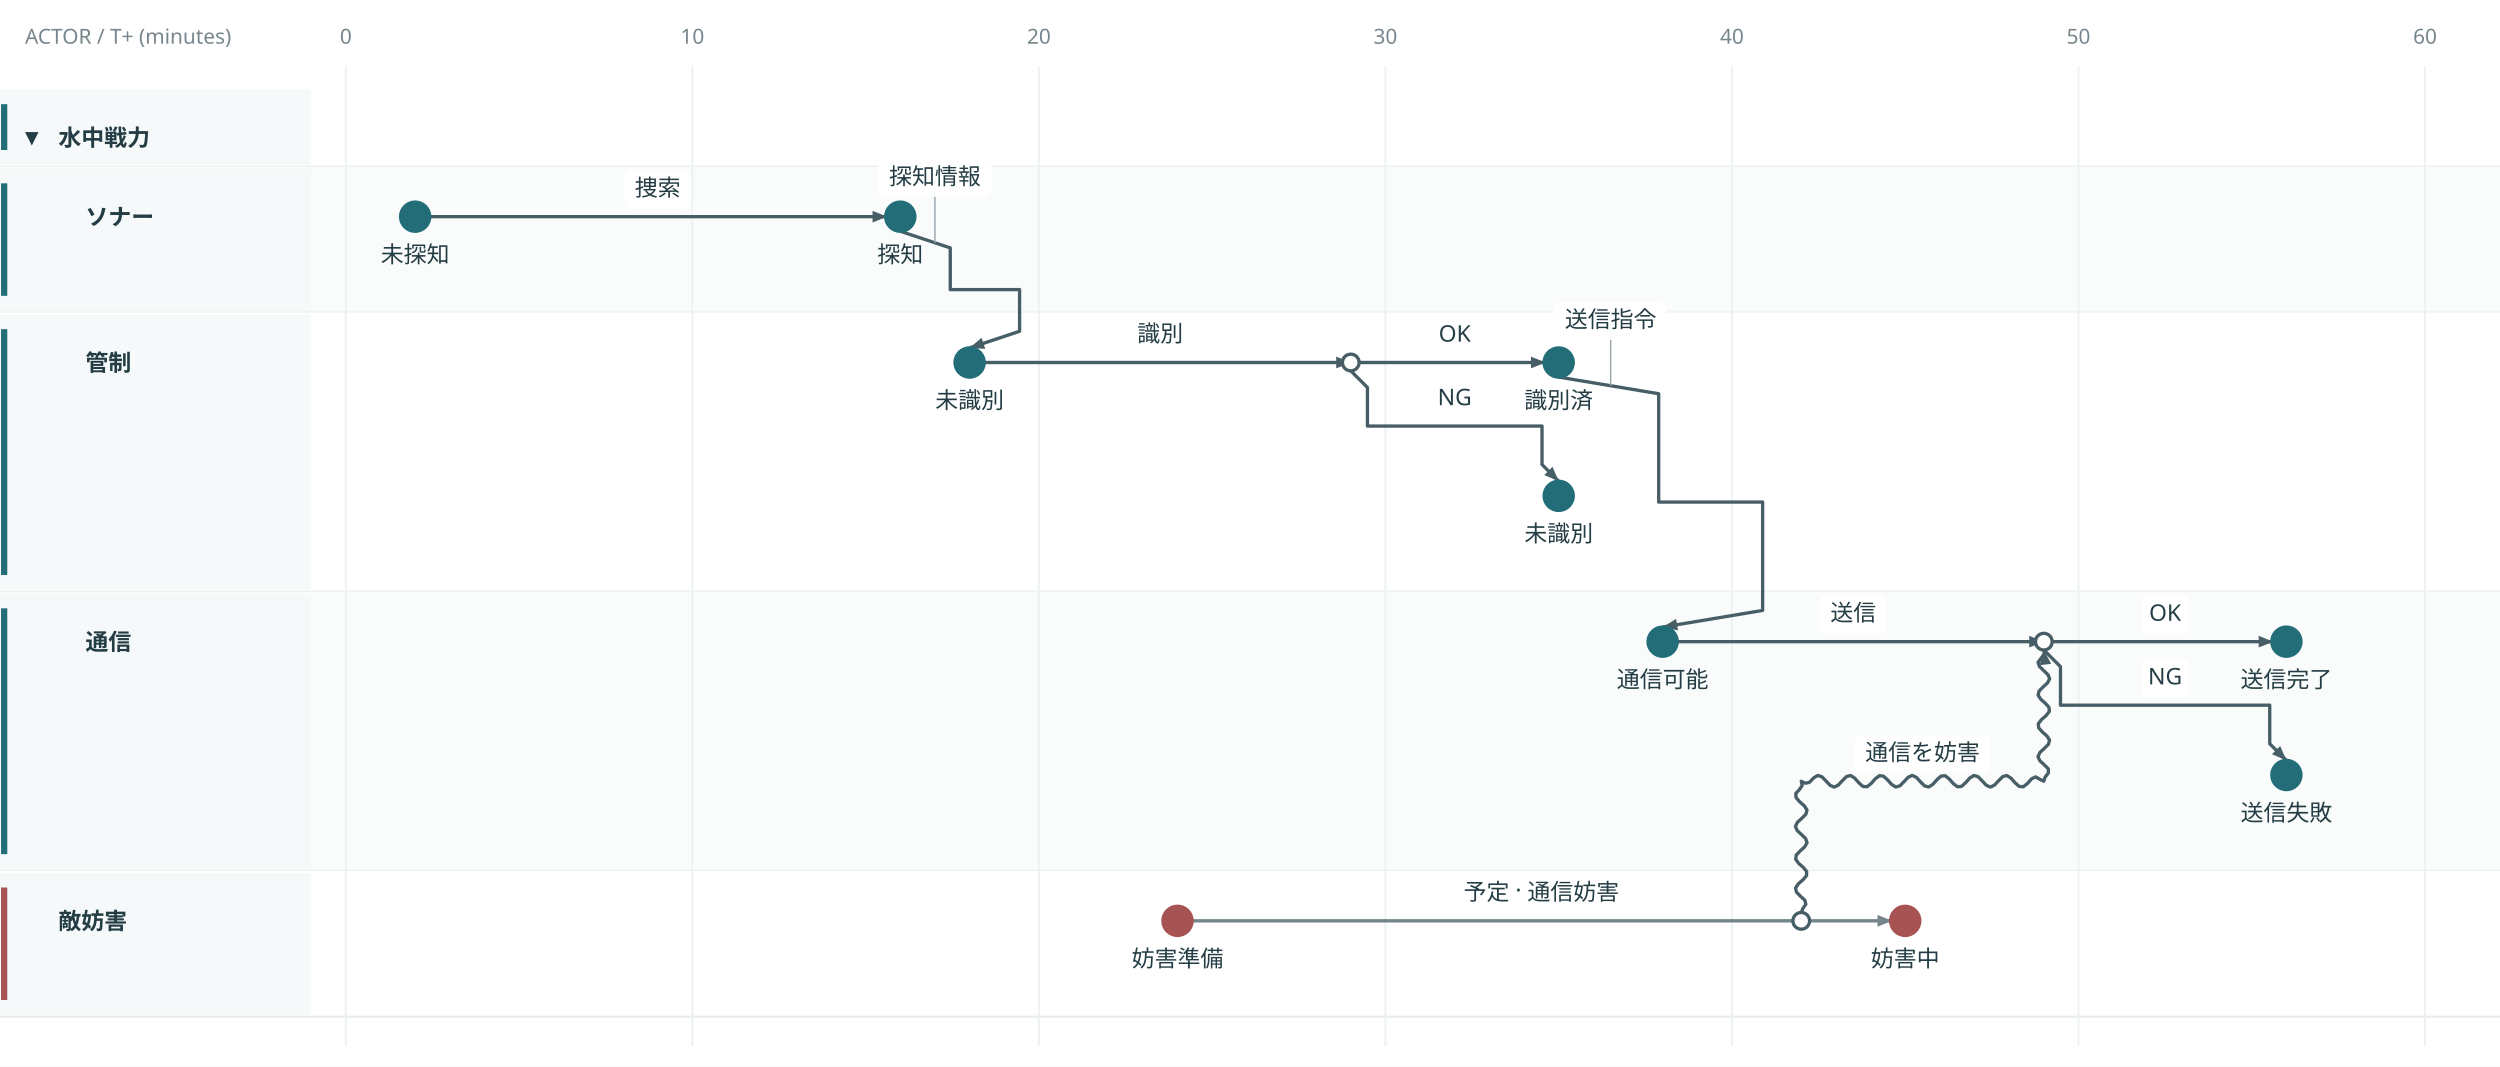
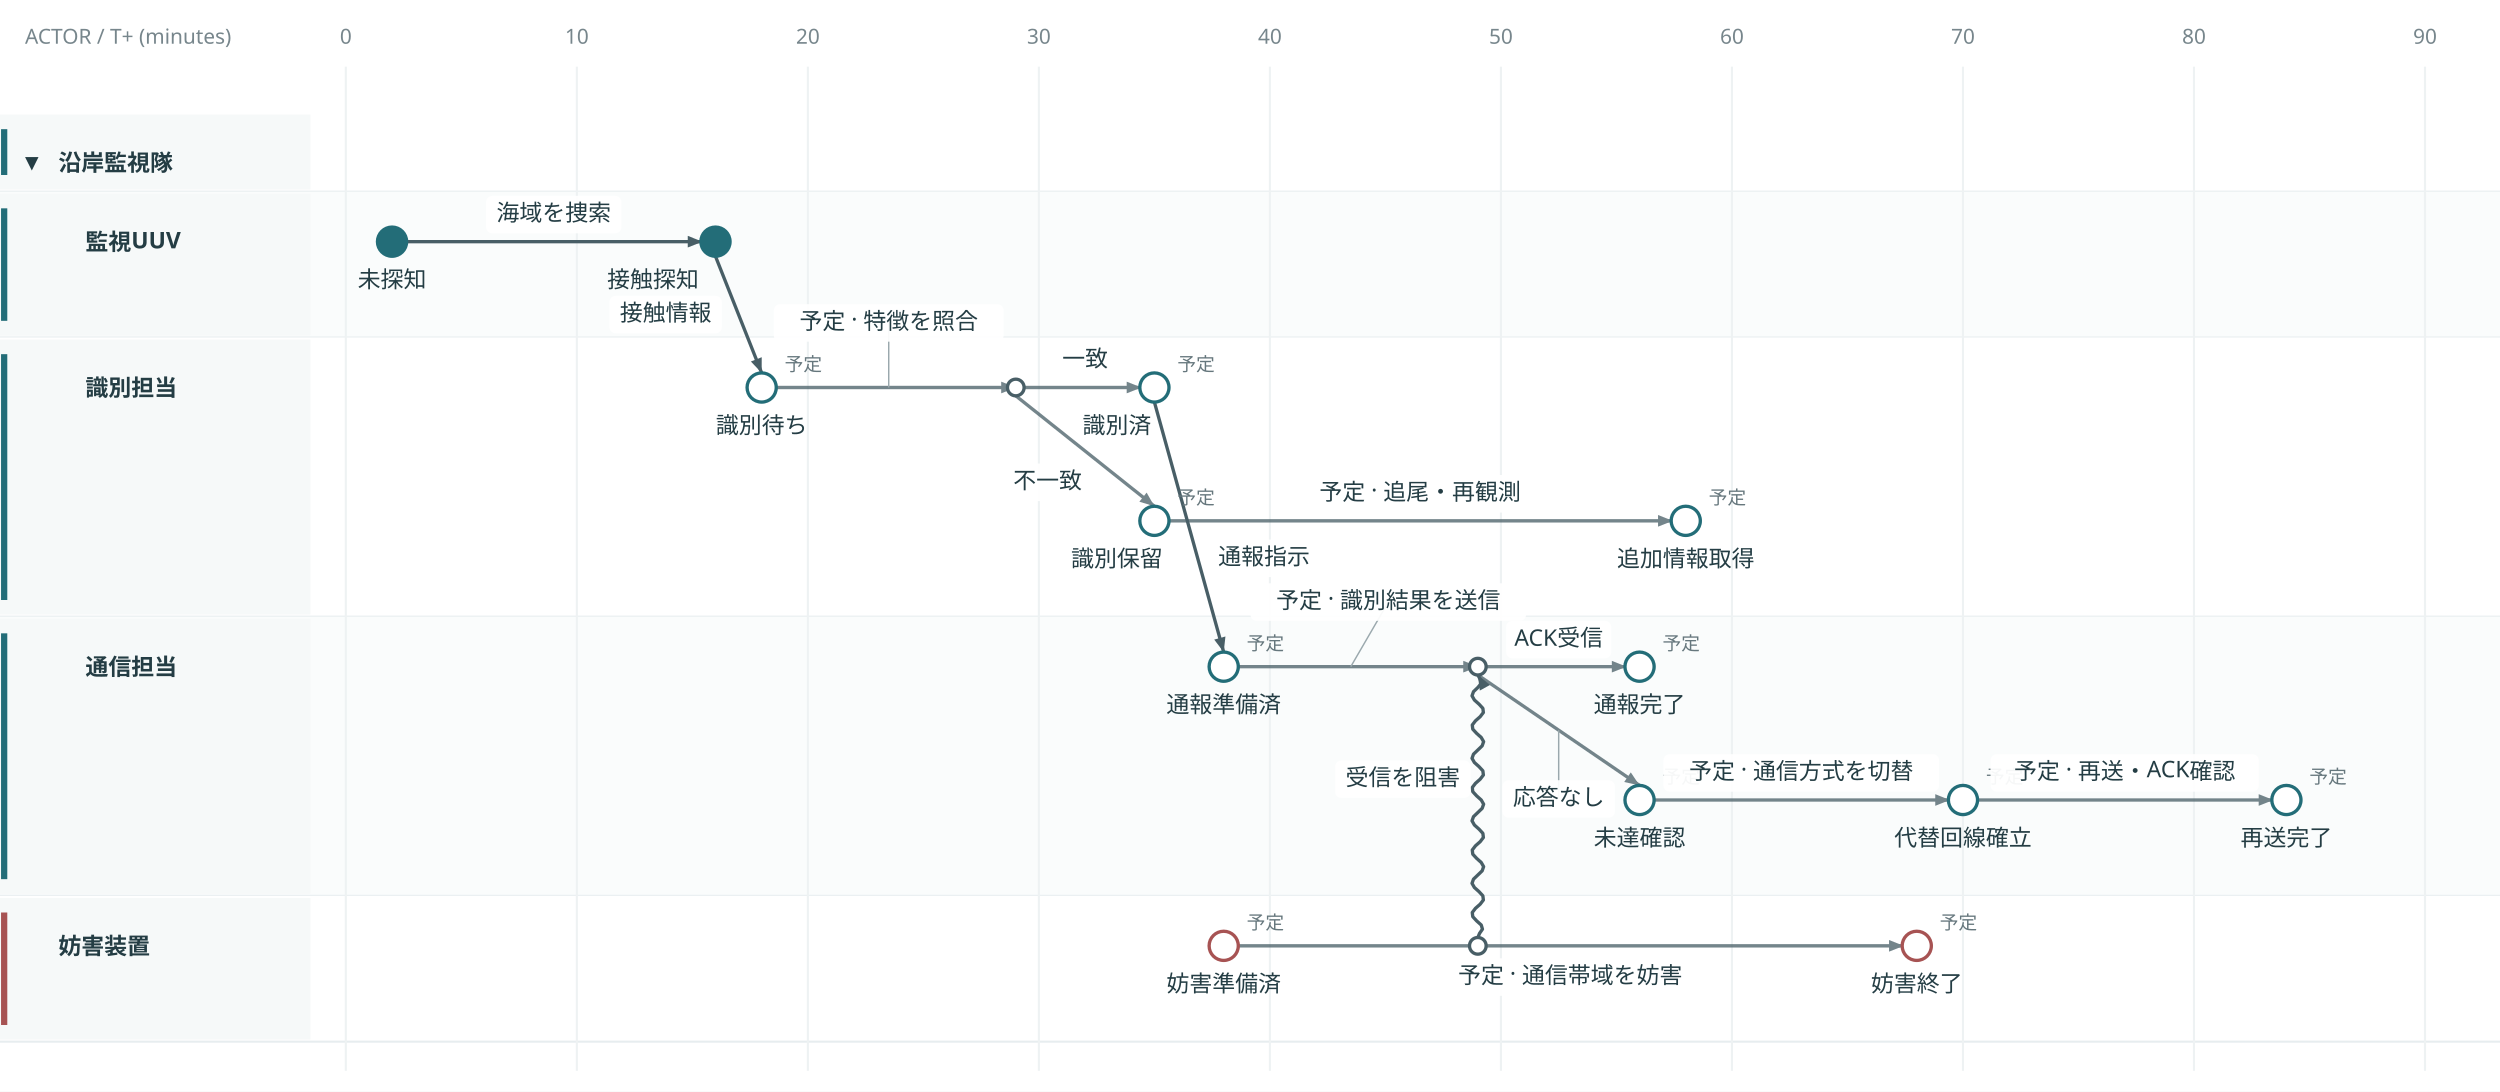
- <svg xmlns="http://www.w3.org/2000/svg" width="1200" height="512" viewBox="0 0 1200 512" role="img" aria-label="捜索・識別・通信 — Taskと因果" font-family="Segoe UI, Noto Sans JP, sans-serif" font-size="11" fill="#243d44" data-view="mission">
+ <svg xmlns="http://www.w3.org/2000/svg" width="1200" height="524" viewBox="0 0 1200 524" role="img" aria-label="沿岸監視 — 不明接触の識別と妨害下での通報" font-family="Segoe UI, Noto Sans JP, sans-serif" font-size="11" fill="#243d44" data-view="mission">
  <defs>
    <marker id="arrow" viewBox="0 0 10 10" refX="10" refY="5" markerWidth="7" markerHeight="7" orient="auto-start-reverse" markerUnits="userSpaceOnUse">
      <path d="M0,1 L10,5 L0,9 Z" fill="context-stroke" />
    </marker>
    <marker id="state-arrow" viewBox="0 0 10 10" refX="19" refY="5" markerWidth="7" markerHeight="7" orient="auto-start-reverse" markerUnits="userSpaceOnUse">
      <path d="M0,1 L10,5 L0,9 Z" fill="context-stroke" />
    </marker>
    <clipPath id="time-clip">
-       <rect x="152" y="32" width="1048" height="512" />
+       <rect x="152" y="32" width="1048" height="524" />
    </clipPath>
  </defs>
  <rect width="100%" height="100%" fill="white" />
-   <rect x="0" y="42" width="1200" height="38" fill="#ffffff" />
-   <path d="M0,80 H1200" stroke="#e7edef" />
-   <rect x="0" y="80" width="1200" height="70" fill="#fafcfc" />
-   <path d="M0,150 H1200" stroke="#e7edef" />
-   <rect x="0" y="150" width="1200" height="134" fill="#ffffff" />
-   <path d="M0,284 H1200" stroke="#e7edef" />
-   <rect x="0" y="284" width="1200" height="134" fill="#fafcfc" />
-   <path d="M0,418 H1200" stroke="#e7edef" />
-   <rect x="0" y="418" width="1200" height="70" fill="#ffffff" />
-   <path d="M0,488 H1200" stroke="#e7edef" />
-   <path d="M166,32 V502" stroke="#eef2f3" />
+   <rect x="0" y="54" width="1200" height="38" fill="#ffffff" />
+   <path d="M0,92 H1200" stroke="#e7edef" />
+   <rect x="0" y="92" width="1200" height="70" fill="#fafcfc" />
+   <path d="M0,162 H1200" stroke="#e7edef" />
+   <rect x="0" y="162" width="1200" height="134" fill="#ffffff" />
+   <path d="M0,296 H1200" stroke="#e7edef" />
+   <rect x="0" y="296" width="1200" height="134" fill="#fafcfc" />
+   <path d="M0,430 H1200" stroke="#e7edef" />
+   <rect x="0" y="430" width="1200" height="70" fill="#ffffff" />
+   <path d="M0,500 H1200" stroke="#e7edef" />
+   <path d="M166,32 V514" stroke="#eef2f3" />
  <text x="166" y="21" text-anchor="middle" font-size="10" fill="#77868c">0</text>
-   <path d="M332.333,32 V502" stroke="#eef2f3" />
-   <text x="332.333" y="21" text-anchor="middle" font-size="10" fill="#77868c">10</text>
-   <path d="M498.667,32 V502" stroke="#eef2f3" />
-   <text x="498.667" y="21" text-anchor="middle" font-size="10" fill="#77868c">20</text>
-   <path d="M665,32 V502" stroke="#eef2f3" />
-   <text x="665" y="21" text-anchor="middle" font-size="10" fill="#77868c">30</text>
-   <path d="M831.333,32 V502" stroke="#eef2f3" />
-   <text x="831.333" y="21" text-anchor="middle" font-size="10" fill="#77868c">40</text>
-   <path d="M997.667,32 V502" stroke="#eef2f3" />
-   <text x="997.667" y="21" text-anchor="middle" font-size="10" fill="#77868c">50</text>
-   <path d="M1164,32 V502" stroke="#eef2f3" />
-   <text x="1164" y="21" text-anchor="middle" font-size="10" fill="#77868c">60</text>
+   <path d="M276.889,32 V514" stroke="#eef2f3" />
+   <text x="276.889" y="21" text-anchor="middle" font-size="10" fill="#77868c">10</text>
+   <path d="M387.778,32 V514" stroke="#eef2f3" />
+   <text x="387.778" y="21" text-anchor="middle" font-size="10" fill="#77868c">20</text>
+   <path d="M498.667,32 V514" stroke="#eef2f3" />
+   <text x="498.667" y="21" text-anchor="middle" font-size="10" fill="#77868c">30</text>
+   <path d="M609.556,32 V514" stroke="#eef2f3" />
+   <text x="609.556" y="21" text-anchor="middle" font-size="10" fill="#77868c">40</text>
+   <path d="M720.444,32 V514" stroke="#eef2f3" />
+   <text x="720.444" y="21" text-anchor="middle" font-size="10" fill="#77868c">50</text>
+   <path d="M831.333,32 V514" stroke="#eef2f3" />
+   <text x="831.333" y="21" text-anchor="middle" font-size="10" fill="#77868c">60</text>
+   <path d="M942.222,32 V514" stroke="#eef2f3" />
+   <text x="942.222" y="21" text-anchor="middle" font-size="10" fill="#77868c">70</text>
+   <path d="M1053.111,32 V514" stroke="#eef2f3" />
+   <text x="1053.111" y="21" text-anchor="middle" font-size="10" fill="#77868c">80</text>
+   <path d="M1164,32 V514" stroke="#eef2f3" />
+   <text x="1164" y="21" text-anchor="middle" font-size="10" fill="#77868c">90</text>
  <text x="12" y="21" font-size="10" fill="#77868c">ACTOR / T+ (minutes)</text>
  <g clip-path="url(#time-clip)">
    <g class="edge task">
-       <path class="line" data-polarity="positive" d="M199.27,104.00 L432.13,104.00" fill="none" stroke="#485e66" stroke-width="1.6" opacity="1" stroke-linejoin="round" marker-end="url(#state-arrow)" />
-     </g>
-     <g class="edge task">
-       <path class="line" data-polarity="positive" d="M465.40,174.00 L648.37,174.00" fill="none" stroke="#485e66" stroke-width="1.6" opacity="1" stroke-linejoin="round" marker-end="url(#arrow)" />
-     </g>
-     <g class="edge task">
-       <path class="line" data-polarity="positive" d="M565.20,442.00 L914.50,442.00" fill="none" stroke="#485e66" stroke-width="1.6" opacity="0.76" stroke-linejoin="round" marker-end="url(#state-arrow)" />
-     </g>
-     <g class="edge task">
-       <path class="line" data-polarity="positive" d="M798.07,308.00 L981.03,308.00" fill="none" stroke="#485e66" stroke-width="1.6" opacity="1" stroke-linejoin="round" marker-end="url(#arrow)" />
-     </g>
-     <g class="edge outcome">
-       <path class="line" data-polarity="positive" d="M648.37,174.00 L748.17,174.00" fill="none" stroke="#485e66" stroke-width="1.6" opacity="1" stroke-linejoin="round" marker-end="url(#state-arrow)" />
-     </g>
-     <g class="edge outcome">
-       <path class="line" data-polarity="positive" d="M648.37,178.00 L656.37,186.00 L656.37,204.50 L740.17,204.50 L740.17,223.00 L748.17,231.00" fill="none" stroke="#485e66" stroke-width="1.6" opacity="1" stroke-linejoin="round" marker-end="url(#arrow)" />
-     </g>
-     <g class="edge outcome">
-       <path class="line" data-polarity="positive" d="M981.03,308.00 L1097.47,308.00" fill="none" stroke="#485e66" stroke-width="1.6" opacity="1" stroke-linejoin="round" marker-end="url(#state-arrow)" />
-     </g>
-     <g class="edge outcome">
-       <path class="line" data-polarity="positive" d="M981.03,312.00 L989.03,320.00 L989.03,338.50 L1089.47,338.50 L1089.47,357.00 L1097.47,365.00" fill="none" stroke="#485e66" stroke-width="1.6" opacity="1" stroke-linejoin="round" marker-end="url(#arrow)" />
+       <path class="line" data-polarity="positive" d="M188.18,116.00 L343.42,116.00" fill="none" stroke="#485e66" stroke-width="1.6" opacity="1" stroke-linejoin="round" marker-end="url(#state-arrow)" />
+     </g>
+     <g class="edge task">
+       <path class="line" data-polarity="positive" d="M365.60,186.00 L487.58,186.00" fill="none" stroke="#485e66" stroke-width="1.6" opacity="0.76" stroke-linejoin="round" marker-end="url(#arrow)" />
+     </g>
+     <g class="edge task">
+       <path class="line" data-polarity="positive" d="M554.11,250.00 L809.16,250.00" fill="none" stroke="#485e66" stroke-width="1.6" opacity="0.76" stroke-linejoin="round" marker-end="url(#state-arrow)" />
+     </g>
+     <g class="edge task">
+       <path class="line" data-polarity="positive" d="M587.38,320.00 L709.36,320.00" fill="none" stroke="#485e66" stroke-width="1.6" opacity="0.76" stroke-linejoin="round" marker-end="url(#arrow)" />
+     </g>
+     <g class="edge task">
+       <path class="line" data-polarity="positive" d="M786.98,384.00 L942.22,384.00" fill="none" stroke="#485e66" stroke-width="1.6" opacity="0.76" stroke-linejoin="round" marker-end="url(#state-arrow)" />
+     </g>
+     <g class="edge task">
+       <path class="line" data-polarity="positive" d="M942.22,384.00 L1097.47,384.00" fill="none" stroke="#485e66" stroke-width="1.6" opacity="0.76" stroke-linejoin="round" marker-end="url(#state-arrow)" />
+     </g>
+     <g class="edge task">
+       <path class="line" data-polarity="positive" d="M587.38,454.00 L920.04,454.00" fill="none" stroke="#485e66" stroke-width="1.6" opacity="0.76" stroke-linejoin="round" marker-end="url(#state-arrow)" />
+     </g>
+     <g class="edge outcome">
+       <path class="line" data-polarity="positive" d="M487.58,186.00 L554.11,186.00" fill="none" stroke="#485e66" stroke-width="1.6" opacity="0.76" stroke-linejoin="round" marker-end="url(#state-arrow)" />
+     </g>
+     <g class="edge outcome">
+       <path class="line" data-polarity="positive" d="M487.58,190.00 L554.11,243.00" fill="none" stroke="#485e66" stroke-width="1.6" opacity="0.76" stroke-linejoin="round" marker-end="url(#arrow)" />
+     </g>
+     <g class="edge outcome">
+       <path class="line" data-polarity="positive" d="M709.36,320.00 L786.98,320.00" fill="none" stroke="#485e66" stroke-width="1.6" opacity="0.76" stroke-linejoin="round" marker-end="url(#state-arrow)" />
+     </g>
+     <g class="edge outcome">
+       <path class="line" data-polarity="positive" d="M709.36,324.00 L786.98,377.00" fill="none" stroke="#485e66" stroke-width="1.6" opacity="0.76" stroke-linejoin="round" marker-end="url(#arrow)" />
    </g>
    <g class="edge causal">
-       <path class="line" data-polarity="positive" d="M432.13,111.00 L456.13,119.00 L456.13,139.00 L489.40,139.00 L489.40,159.00 L465.40,167.00" fill="none" stroke="#485e66" stroke-width="1.6" opacity="1" stroke-linejoin="round" marker-end="url(#arrow)" />
+       <path class="line" data-polarity="positive" d="M343.42,123.00 L365.60,179.00" fill="none" stroke="#485e66" stroke-width="1.6" opacity="1" stroke-linejoin="round" marker-end="url(#arrow)" />
    </g>
    <g class="edge causal">
-       <path class="line" data-polarity="positive" d="M748.17,181.00 L796.17,189.00 L796.17,241.00 L846.07,241.00 L846.07,293.00 L798.07,301.00" fill="none" stroke="#485e66" stroke-width="1.6" opacity="1" stroke-linejoin="round" marker-end="url(#arrow)" />
+       <path class="line" data-polarity="positive" d="M554.11,193.00 L587.38,313.00" fill="none" stroke="#485e66" stroke-width="1.6" opacity="1" stroke-linejoin="round" marker-end="url(#arrow)" />
    </g>
    <g class="edge causal">
-       <path class="line" data-polarity="negative" d="M864.60,438.00 L864.60,438.00 L865.41,436.03 L866.80,434.06 L866.33,432.09 L864.16,430.13 L862.27,428.16 L861.88,426.19 L863.23,424.22 L865.47,422.25 L867.14,420.28 L867.19,418.31 L865.57,416.34 L863.33,414.38 L861.91,412.41 L862.21,410.44 L864.05,408.47 L866.25,406.50 L867.38,404.53 L866.73,402.56 L864.71,400.59 L862.62,398.63 L861.80,396.66 L862.78,394.69 L864.93,392.72 L866.87,390.75 L867.35,388.78 L866.06,386.81 L863.84,384.84 L862.11,382.88 L861.97,380.91 L863.76,378.94 L865.06,376.97 L864.60,375.00 L864.60,375.00 L864.60,375.00 L864.60,375.00 L866.57,375.96 L868.55,375.51 L870.52,373.43 L872.49,372.23 L874.47,372.82 L876.44,374.81 L878.41,376.93 L880.39,377.80 L882.36,376.86 L884.33,374.73 L886.31,372.76 L888.28,372.25 L890.25,373.50 L892.23,375.73 L894.20,377.48 L896.18,377.63 L898.15,376.09 L900.12,373.84 L902.10,372.34 L904.07,372.56 L906.04,374.35 L908.02,376.56 L909.99,377.77 L911.96,377.19 L913.94,375.19 L915.91,373.08 L917.88,372.20 L919.86,373.13 L921.83,375.27 L923.80,377.23 L925.78,377.76 L927.75,376.50 L929.72,374.28 L931.70,372.52 L933.67,372.36 L935.64,373.91 L937.62,376.16 L939.59,377.66 L941.56,377.45 L943.54,375.65 L945.51,373.44 L947.48,372.23 L949.46,372.81 L951.43,374.80 L953.41,376.92 L955.38,377.80 L957.35,376.87 L959.33,374.74 L961.30,372.77 L963.27,372.24 L965.25,373.50 L967.22,375.72 L969.19,377.48 L971.17,377.64 L973.14,376.10 L975.11,373.85 L977.09,372.90 L979.06,374.03 L981.03,375.00 L981.03,375.00 L981.03,375.00 L981.03,375.00 L981.64,373.03 L983.21,371.06 L983.24,369.09 L981.26,367.13 L979.14,365.16 L978.23,363.19 L979.13,361.22 L981.25,359.25 L983.23,357.28 L983.80,355.31 L982.59,353.34 L980.38,351.38 L978.59,349.41 L978.37,347.44 L979.86,345.47 L982.10,343.50 L983.66,341.53 L983.53,339.56 L981.80,337.59 L979.57,335.63 L978.29,333.66 L978.77,331.69 L980.70,329.72 L982.85,327.75 L983.83,325.78 L983.02,323.81 L980.93,321.84 L978.91,319.88 L978.25,317.91 L979.73,315.94 L981.25,313.97 L981.03,312.00 L981.03,312.00" fill="none" stroke="#485e66" stroke-width="1.6" opacity="1" stroke-linejoin="round" marker-end="url(#arrow)" />
+       <path class="line" data-polarity="negative" d="M709.36,450.00 L709.36,450.00 L710.19,448.00 L711.58,446.00 L711.00,444.00 L708.77,442.00 L706.93,440.00 L706.69,438.00 L708.22,436.00 L710.49,434.00 L712.02,432.00 L711.78,430.00 L709.94,428.00 L707.71,426.00 L706.57,424.00 L707.27,422.00 L709.36,420.00 L711.44,418.00 L712.14,416.00 L711.00,414.00 L708.77,412.00 L706.93,410.00 L706.69,408.00 L708.22,406.00 L710.49,404.00 L712.02,402.00 L711.78,400.00 L709.94,398.00 L707.71,396.00 L706.57,394.00 L707.27,392.00 L709.36,390.00 L711.44,388.00 L712.14,386.00 L711.00,384.00 L708.77,382.00 L706.93,380.00 L706.69,378.00 L708.22,376.00 L710.49,374.00 L712.02,372.00 L711.78,370.00 L709.94,368.00 L707.71,366.00 L706.57,364.00 L707.27,362.00 L709.36,360.00 L711.44,358.00 L712.14,356.00 L711.00,354.00 L708.77,352.00 L706.93,350.00 L706.69,348.00 L708.22,346.00 L710.49,344.00 L712.02,342.00 L711.78,340.00 L709.94,338.00 L707.71,336.00 L706.57,334.00 L707.27,332.00 L709.36,330.00 L711.02,328.00 L710.47,326.00 L709.36,324.00 L709.36,324.00" fill="none" stroke="#485e66" stroke-width="1.6" opacity="1" stroke-linejoin="round" marker-end="url(#arrow)" />
    </g>
    <g class="junction" data-time="29">
-       <circle cx="648.367" cy="174" r="4" fill="white" stroke="#485e66" stroke-width="1.6" />
+       <circle cx="487.578" cy="186" r="4" fill="white" stroke="#485e66" stroke-width="1.6" />
    </g>
    <g class="junction" data-time="49">
-       <circle cx="981.033" cy="308" r="4" fill="white" stroke="#485e66" stroke-width="1.6" />
-     </g>
-     <g class="junction" data-time="42">
-       <circle cx="864.6" cy="442" r="4" fill="white" stroke="#485e66" stroke-width="1.6" />
-     </g>
-     <g class="state" opacity="1">
-       <circle class="body" cx="199.267" cy="104" r="7" fill="#236d78" stroke="#236d78" stroke-width="1.6" />
-       <text x="199.267" y="126" text-anchor="middle" font-size="11">未探知</text>
-     </g>
-     <g class="state" opacity="1">
-       <circle class="body" cx="432.133" cy="104" r="7" fill="#236d78" stroke="#236d78" stroke-width="1.6" />
-       <text x="432.133" y="126" text-anchor="middle" font-size="11">探知</text>
-     </g>
-     <g class="state" opacity="1">
-       <circle class="body" cx="465.4" cy="174" r="7" fill="#236d78" stroke="#236d78" stroke-width="1.6" />
-       <text x="465.4" y="196" text-anchor="middle" font-size="11">未識別</text>
-     </g>
-     <g class="state" opacity="1">
-       <circle class="body" cx="748.167" cy="174" r="7" fill="#236d78" stroke="#236d78" stroke-width="1.6" />
-       <text x="748.167" y="196" text-anchor="middle" font-size="11">識別済</text>
-     </g>
-     <g class="state" opacity="1">
-       <circle class="body" cx="748.167" cy="238" r="7" fill="#236d78" stroke="#236d78" stroke-width="1.6" />
-       <text x="748.167" y="260" text-anchor="middle" font-size="11">未識別</text>
-     </g>
-     <g class="state" opacity="1">
-       <circle class="body" cx="798.067" cy="308" r="7" fill="#236d78" stroke="#236d78" stroke-width="1.6" />
-       <text x="798.067" y="330" text-anchor="middle" font-size="11">通信可能</text>
-     </g>
-     <g class="state" opacity="1">
-       <circle class="body" cx="1097.467" cy="308" r="7" fill="#236d78" stroke="#236d78" stroke-width="1.6" />
-       <text x="1097.467" y="330" text-anchor="middle" font-size="11">送信完了</text>
-     </g>
-     <g class="state" opacity="1">
-       <circle class="body" cx="1097.467" cy="372" r="7" fill="#236d78" stroke="#236d78" stroke-width="1.6" />
-       <text x="1097.467" y="394" text-anchor="middle" font-size="11">送信失敗</text>
-     </g>
-     <g class="state" opacity="1">
-       <circle class="body" cx="565.2" cy="442" r="7" fill="#a75353" stroke="#a75353" stroke-width="1.6" />
-       <text x="565.2" y="464" text-anchor="middle" font-size="11">妨害準備</text>
-     </g>
-     <g class="state" opacity="1">
-       <circle class="body" cx="914.5" cy="442" r="7" fill="#a75353" stroke="#a75353" stroke-width="1.6" />
-       <text x="914.5" y="464" text-anchor="middle" font-size="11">妨害中</text>
-     </g>
-     <g class="edge-label">
-       <rect x="299.7" y="82" width="32" height="18" rx="3" fill="white" fill-opacity=".94" />
-       <text x="315.7" y="94" text-anchor="middle">捜索</text>
-     </g>
-     <g class="edge-label">
-       <rect x="540.883" y="152" width="32" height="18" rx="3" fill="white" fill-opacity=".94" />
-       <text x="556.883" y="164" text-anchor="middle">識別</text>
-     </g>
-     <g class="edge-label">
-       <rect x="690.19" y="420" width="99.32" height="18" rx="3" fill="white" fill-opacity=".94" />
-       <text x="739.85" y="432" text-anchor="middle">予定 · 通信妨害</text>
-     </g>
-     <g class="edge-label">
-       <rect x="873.55" y="286" width="32" height="18" rx="3" fill="white" fill-opacity=".94" />
-       <text x="889.55" y="298" text-anchor="middle">送信</text>
-     </g>
-     <g class="edge-label">
-       <rect x="687.107" y="152" width="22.32" height="18" rx="3" fill="white" fill-opacity=".94" />
-       <text x="698.267" y="164" text-anchor="middle">OK</text>
-     </g>
-     <g class="edge-label">
-       <rect x="687.107" y="182.5" width="22.32" height="18" rx="3" fill="white" fill-opacity=".94" />
-       <text x="698.267" y="194.5" text-anchor="middle">NG</text>
-     </g>
-     <g class="edge-label">
-       <rect x="1028.09" y="286" width="22.32" height="18" rx="3" fill="white" fill-opacity=".94" />
-       <text x="1039.25" y="298" text-anchor="middle">OK</text>
-     </g>
-     <g class="edge-label">
-       <rect x="1028.09" y="316.5" width="22.32" height="18" rx="3" fill="white" fill-opacity=".94" />
-       <text x="1039.25" y="328.5" text-anchor="middle">NG</text>
-     </g>
-     <g class="edge-label">
-       <path class="label-leader" d="M448.767,116.544 L448.767,85.544" stroke="#9aa8ad" stroke-width="0.7" fill="none" />
-       <rect x="421.767" y="76.544" width="54" height="18" rx="3" fill="white" fill-opacity=".94" />
-       <text x="448.767" y="88.544" text-anchor="middle">探知情報</text>
-     </g>
-     <g class="edge-label">
-       <path class="label-leader" d="M773.117,185.158 L773.117,154.158" stroke="#9aa8ad" stroke-width="0.7" fill="none" />
-       <rect x="746.117" y="145.158" width="54" height="18" rx="3" fill="white" fill-opacity=".94" />
-       <text x="773.117" y="157.158" text-anchor="middle">送信指令</text>
-     </g>
-     <g class="edge-label">
-       <rect x="890.317" y="353" width="65" height="18" rx="3" fill="white" fill-opacity=".94" />
-       <text x="922.817" y="365" text-anchor="middle">通信を妨害</text>
-     </g>
-   </g>
-   <g class="actor">
-     <rect x="0" y="43" width="149" height="36" fill="#f6f9f9" />
-     <path d="M2,50 V72" stroke="#236d78" stroke-width="3" />
-     <text class="collapse-toggle" data-collapse="group" x="12" y="70" font-size="13">▾</text>
-     <text x="28" y="70" font-weight="600" font-size="11">水中戦力</text>
-   </g>
-   <g class="actor">
-     <rect x="0" y="81" width="149" height="68" fill="#f6f9f9" />
-     <path d="M2,88 V142" stroke="#236d78" stroke-width="3" />
-     <text x="41" y="108" font-weight="600" font-size="11">ソナー</text>
-   </g>
-   <g class="actor">
-     <rect x="0" y="151" width="149" height="132" fill="#f6f9f9" />
-     <path d="M2,158 V276" stroke="#236d78" stroke-width="3" />
-     <text x="41" y="178" font-weight="600" font-size="11">管制</text>
-   </g>
-   <g class="actor">
-     <rect x="0" y="285" width="149" height="132" fill="#f6f9f9" />
-     <path d="M2,292 V410" stroke="#236d78" stroke-width="3" />
-     <text x="41" y="312" font-weight="600" font-size="11">通信</text>
-   </g>
-   <g class="actor">
-     <rect x="0" y="419" width="149" height="68" fill="#f6f9f9" />
-     <path d="M2,426 V480" stroke="#a75353" stroke-width="3" />
-     <text x="28" y="446" font-weight="600" font-size="11">敵妨害</text>
+       <circle cx="709.356" cy="320" r="4" fill="white" stroke="#485e66" stroke-width="1.6" />
+     </g>
+     <g class="junction" data-time="49">
+       <circle cx="709.356" cy="454" r="4" fill="white" stroke="#485e66" stroke-width="1.6" />
+     </g>
+     <g class="state" opacity="1">
+       <circle class="body" cx="188.178" cy="116" r="7" fill="#236d78" stroke="#236d78" stroke-width="1.6" />
+       <text x="188.178" y="138" text-anchor="middle" font-size="11">未探知</text>
+     </g>
+     <g class="state" opacity="1">
+       <circle class="body" cx="343.422" cy="116" r="7" fill="#236d78" stroke="#236d78" stroke-width="1.6" />
+       <text x="313.422" y="138" text-anchor="middle" font-size="11">接触探知</text>
+     </g>
+     <g class="state" opacity="1">
+       <circle class="body" cx="365.6" cy="186" r="7" fill="white" stroke="#236d78" stroke-width="1.6" />
+       <text x="365.6" y="208" text-anchor="middle" font-size="11">識別待ち</text>
+       <text x="376.6" y="178" font-size="9" fill="#66777d">予定</text>
+     </g>
+     <g class="state" opacity="1">
+       <circle class="body" cx="554.111" cy="186" r="7" fill="white" stroke="#236d78" stroke-width="1.6" />
+       <text x="536.111" y="208" text-anchor="middle" font-size="11">識別済</text>
+       <text x="565.111" y="178" font-size="9" fill="#66777d">予定</text>
+     </g>
+     <g class="state" opacity="1">
+       <circle class="body" cx="554.111" cy="250" r="7" fill="white" stroke="#236d78" stroke-width="1.6" />
+       <text x="536.111" y="272" text-anchor="middle" font-size="11">識別保留</text>
+       <text x="565.111" y="242" font-size="9" fill="#66777d">予定</text>
+     </g>
+     <g class="state" opacity="1">
+       <circle class="body" cx="809.156" cy="250" r="7" fill="white" stroke="#236d78" stroke-width="1.6" />
+       <text x="809.156" y="272" text-anchor="middle" font-size="11">追加情報取得</text>
+       <text x="820.156" y="242" font-size="9" fill="#66777d">予定</text>
+     </g>
+     <g class="state" opacity="1">
+       <circle class="body" cx="587.378" cy="320" r="7" fill="white" stroke="#236d78" stroke-width="1.6" />
+       <text x="587.378" y="342" text-anchor="middle" font-size="11">通報準備済</text>
+       <text x="598.378" y="312" font-size="9" fill="#66777d">予定</text>
+     </g>
+     <g class="state" opacity="1">
+       <circle class="body" cx="786.978" cy="320" r="7" fill="white" stroke="#236d78" stroke-width="1.6" />
+       <text x="786.978" y="342" text-anchor="middle" font-size="11">通報完了</text>
+       <text x="797.978" y="312" font-size="9" fill="#66777d">予定</text>
+     </g>
+     <g class="state" opacity="1">
+       <circle class="body" cx="786.978" cy="384" r="7" fill="white" stroke="#236d78" stroke-width="1.6" />
+       <text x="786.978" y="406" text-anchor="middle" font-size="11">未達確認</text>
+       <text x="797.978" y="376" font-size="9" fill="#66777d">予定</text>
+     </g>
+     <g class="state" opacity="1">
+       <circle class="body" cx="942.222" cy="384" r="7" fill="white" stroke="#236d78" stroke-width="1.6" />
+       <text x="942.222" y="406" text-anchor="middle" font-size="11">代替回線確立</text>
+       <text x="953.222" y="376" font-size="9" fill="#66777d">予定</text>
+     </g>
+     <g class="state" opacity="1">
+       <circle class="body" cx="1097.467" cy="384" r="7" fill="white" stroke="#236d78" stroke-width="1.6" />
+       <text x="1097.467" y="406" text-anchor="middle" font-size="11">再送完了</text>
+       <text x="1108.467" y="376" font-size="9" fill="#66777d">予定</text>
+     </g>
+     <g class="state" opacity="1">
+       <circle class="body" cx="587.378" cy="454" r="7" fill="white" stroke="#a75353" stroke-width="1.6" />
+       <text x="587.378" y="476" text-anchor="middle" font-size="11">妨害準備済</text>
+       <text x="598.378" y="446" font-size="9" fill="#66777d">予定</text>
+     </g>
+     <g class="state" opacity="1">
+       <circle class="body" cx="920.044" cy="454" r="7" fill="white" stroke="#a75353" stroke-width="1.6" />
+       <text x="920.044" y="476" text-anchor="middle" font-size="11">妨害終了</text>
+       <text x="931.044" y="446" font-size="9" fill="#66777d">予定</text>
+     </g>
+     <g class="edge-label">
+       <rect x="233.3" y="94" width="65" height="18" rx="3" fill="white" fill-opacity=".94" />
+       <text x="265.8" y="106" text-anchor="middle">海域を捜索</text>
+     </g>
+     <g class="edge-label">
+       <path class="label-leader" d="M426.589,186 L426.589,155" stroke="#9aa8ad" stroke-width="0.7" fill="none" />
+       <rect x="371.429" y="146" width="110.32" height="18" rx="3" fill="white" fill-opacity=".94" />
+       <text x="426.589" y="158" text-anchor="middle">予定 · 特徴を照合</text>
+     </g>
+     <g class="edge-label">
+       <rect x="620.973" y="228" width="121.32" height="18" rx="3" fill="white" fill-opacity=".94" />
+       <text x="681.633" y="240" text-anchor="middle">予定 · 追尾・再観測</text>
+     </g>
+     <g class="edge-label">
+       <path class="label-leader" d="M648.367,320 L666.367,289" stroke="#9aa8ad" stroke-width="0.7" fill="none" />
+       <rect x="600.207" y="280" width="132.32" height="18" rx="3" fill="white" fill-opacity=".94" />
+       <text x="666.367" y="292" text-anchor="middle">予定 · 識別結果を送信</text>
+     </g>
+     <g class="edge-label">
+       <rect x="798.44" y="362" width="132.32" height="18" rx="3" fill="white" fill-opacity=".94" />
+       <text x="864.6" y="374" text-anchor="middle">予定 · 通信方式を切替</text>
+     </g>
+     <g class="edge-label">
+       <rect x="955.444" y="362" width="128.8" height="18" rx="3" fill="white" fill-opacity=".94" />
+       <text x="1019.844" y="374" text-anchor="middle">予定 · 再送・ACK確認</text>
+     </g>
+     <g class="edge-label">
+       <rect x="687.551" y="460" width="132.32" height="18" rx="3" fill="white" fill-opacity=".94" />
+       <text x="753.711" y="472" text-anchor="middle">予定 · 通信帯域を妨害</text>
+     </g>
+     <g class="edge-label">
+       <rect x="504.844" y="164" width="32" height="18" rx="3" fill="white" fill-opacity=".94" />
+       <text x="520.844" y="176" text-anchor="middle">一致</text>
+     </g>
+     <g class="edge-label">
+       <rect x="481.344" y="222.5" width="43" height="18" rx="3" fill="white" fill-opacity=".94" />
+       <text x="502.844" y="234.5" text-anchor="middle">不一致</text>
+     </g>
+     <g class="edge-label">
+       <rect x="722.927" y="298" width="50.48" height="18" rx="3" fill="white" fill-opacity=".94" />
+       <text x="748.167" y="310" text-anchor="middle">ACK受信</text>
+     </g>
+     <g class="edge-label">
+       <path class="label-leader" d="M748.167,350.5 L748.167,383.5" stroke="#9aa8ad" stroke-width="0.7" fill="none" />
+       <rect x="721.167" y="374.5" width="54" height="18" rx="3" fill="white" fill-opacity=".94" />
+       <text x="748.167" y="386.5" text-anchor="middle">応答なし</text>
+     </g>
+     <g class="edge-label">
+       <rect x="292.511" y="142" width="54" height="18" rx="3" fill="white" fill-opacity=".94" />
+       <text x="319.511" y="154" text-anchor="middle">接触情報</text>
+     </g>
+     <g class="edge-label">
+       <rect x="579.744" y="259" width="54" height="18" rx="3" fill="white" fill-opacity=".94" />
+       <text x="606.744" y="271" text-anchor="middle">通報指示</text>
+     </g>
+     <g class="edge-label">
+       <rect x="640.856" y="365" width="65" height="18" rx="3" fill="white" fill-opacity=".94" />
+       <text x="673.356" y="377" text-anchor="middle">受信を阻害</text>
+     </g>
+   </g>
+   <g class="actor">
+     <rect x="0" y="55" width="149" height="36" fill="#f6f9f9" />
+     <path d="M2,62 V84" stroke="#236d78" stroke-width="3" />
+     <text class="collapse-toggle" data-collapse="group" x="12" y="82" font-size="13">▾</text>
+     <text x="28" y="82" font-weight="600" font-size="11">沿岸監視隊</text>
+   </g>
+   <g class="actor">
+     <rect x="0" y="93" width="149" height="68" fill="#f6f9f9" />
+     <path d="M2,100 V154" stroke="#236d78" stroke-width="3" />
+     <text x="41" y="120" font-weight="600" font-size="11">監視UUV</text>
+   </g>
+   <g class="actor">
+     <rect x="0" y="163" width="149" height="132" fill="#f6f9f9" />
+     <path d="M2,170 V288" stroke="#236d78" stroke-width="3" />
+     <text x="41" y="190" font-weight="600" font-size="11">識別担当</text>
+   </g>
+   <g class="actor">
+     <rect x="0" y="297" width="149" height="132" fill="#f6f9f9" />
+     <path d="M2,304 V422" stroke="#236d78" stroke-width="3" />
+     <text x="41" y="324" font-weight="600" font-size="11">通信担当</text>
+   </g>
+   <g class="actor">
+     <rect x="0" y="431" width="149" height="68" fill="#f6f9f9" />
+     <path d="M2,438 V492" stroke="#a75353" stroke-width="3" />
+     <text x="28" y="458" font-weight="600" font-size="11">妨害装置</text>
  </g>
</svg>
